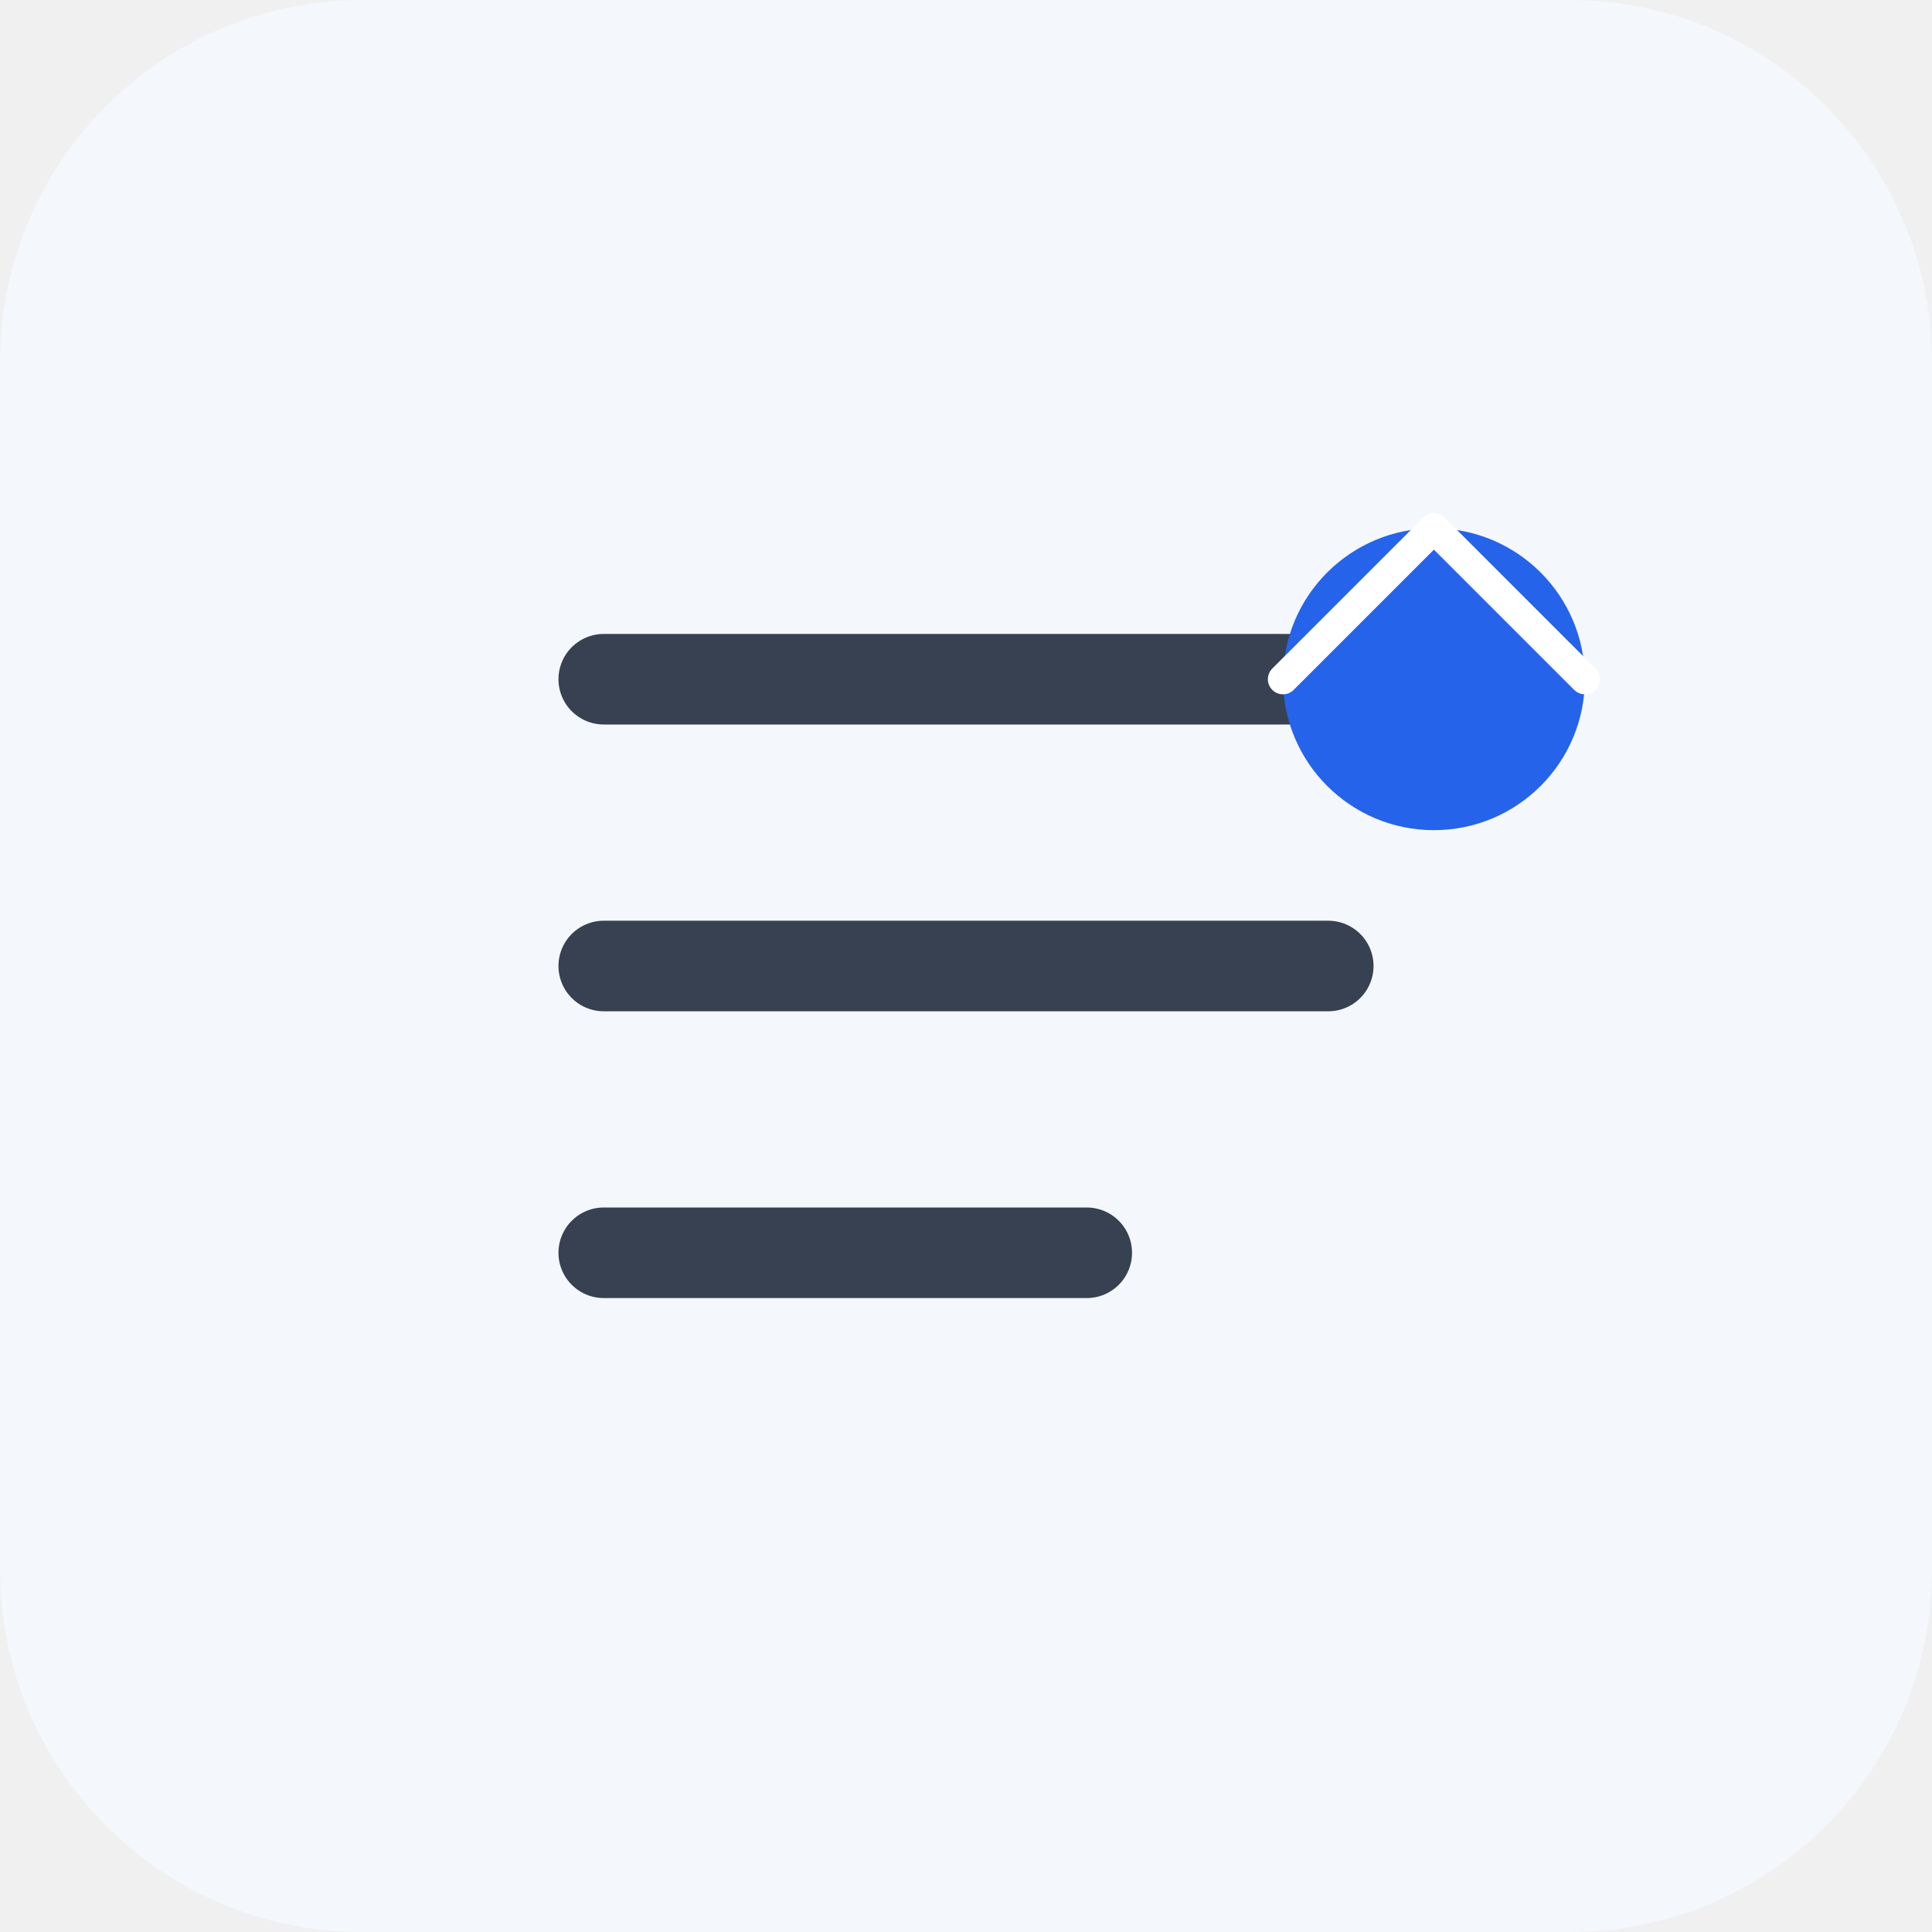
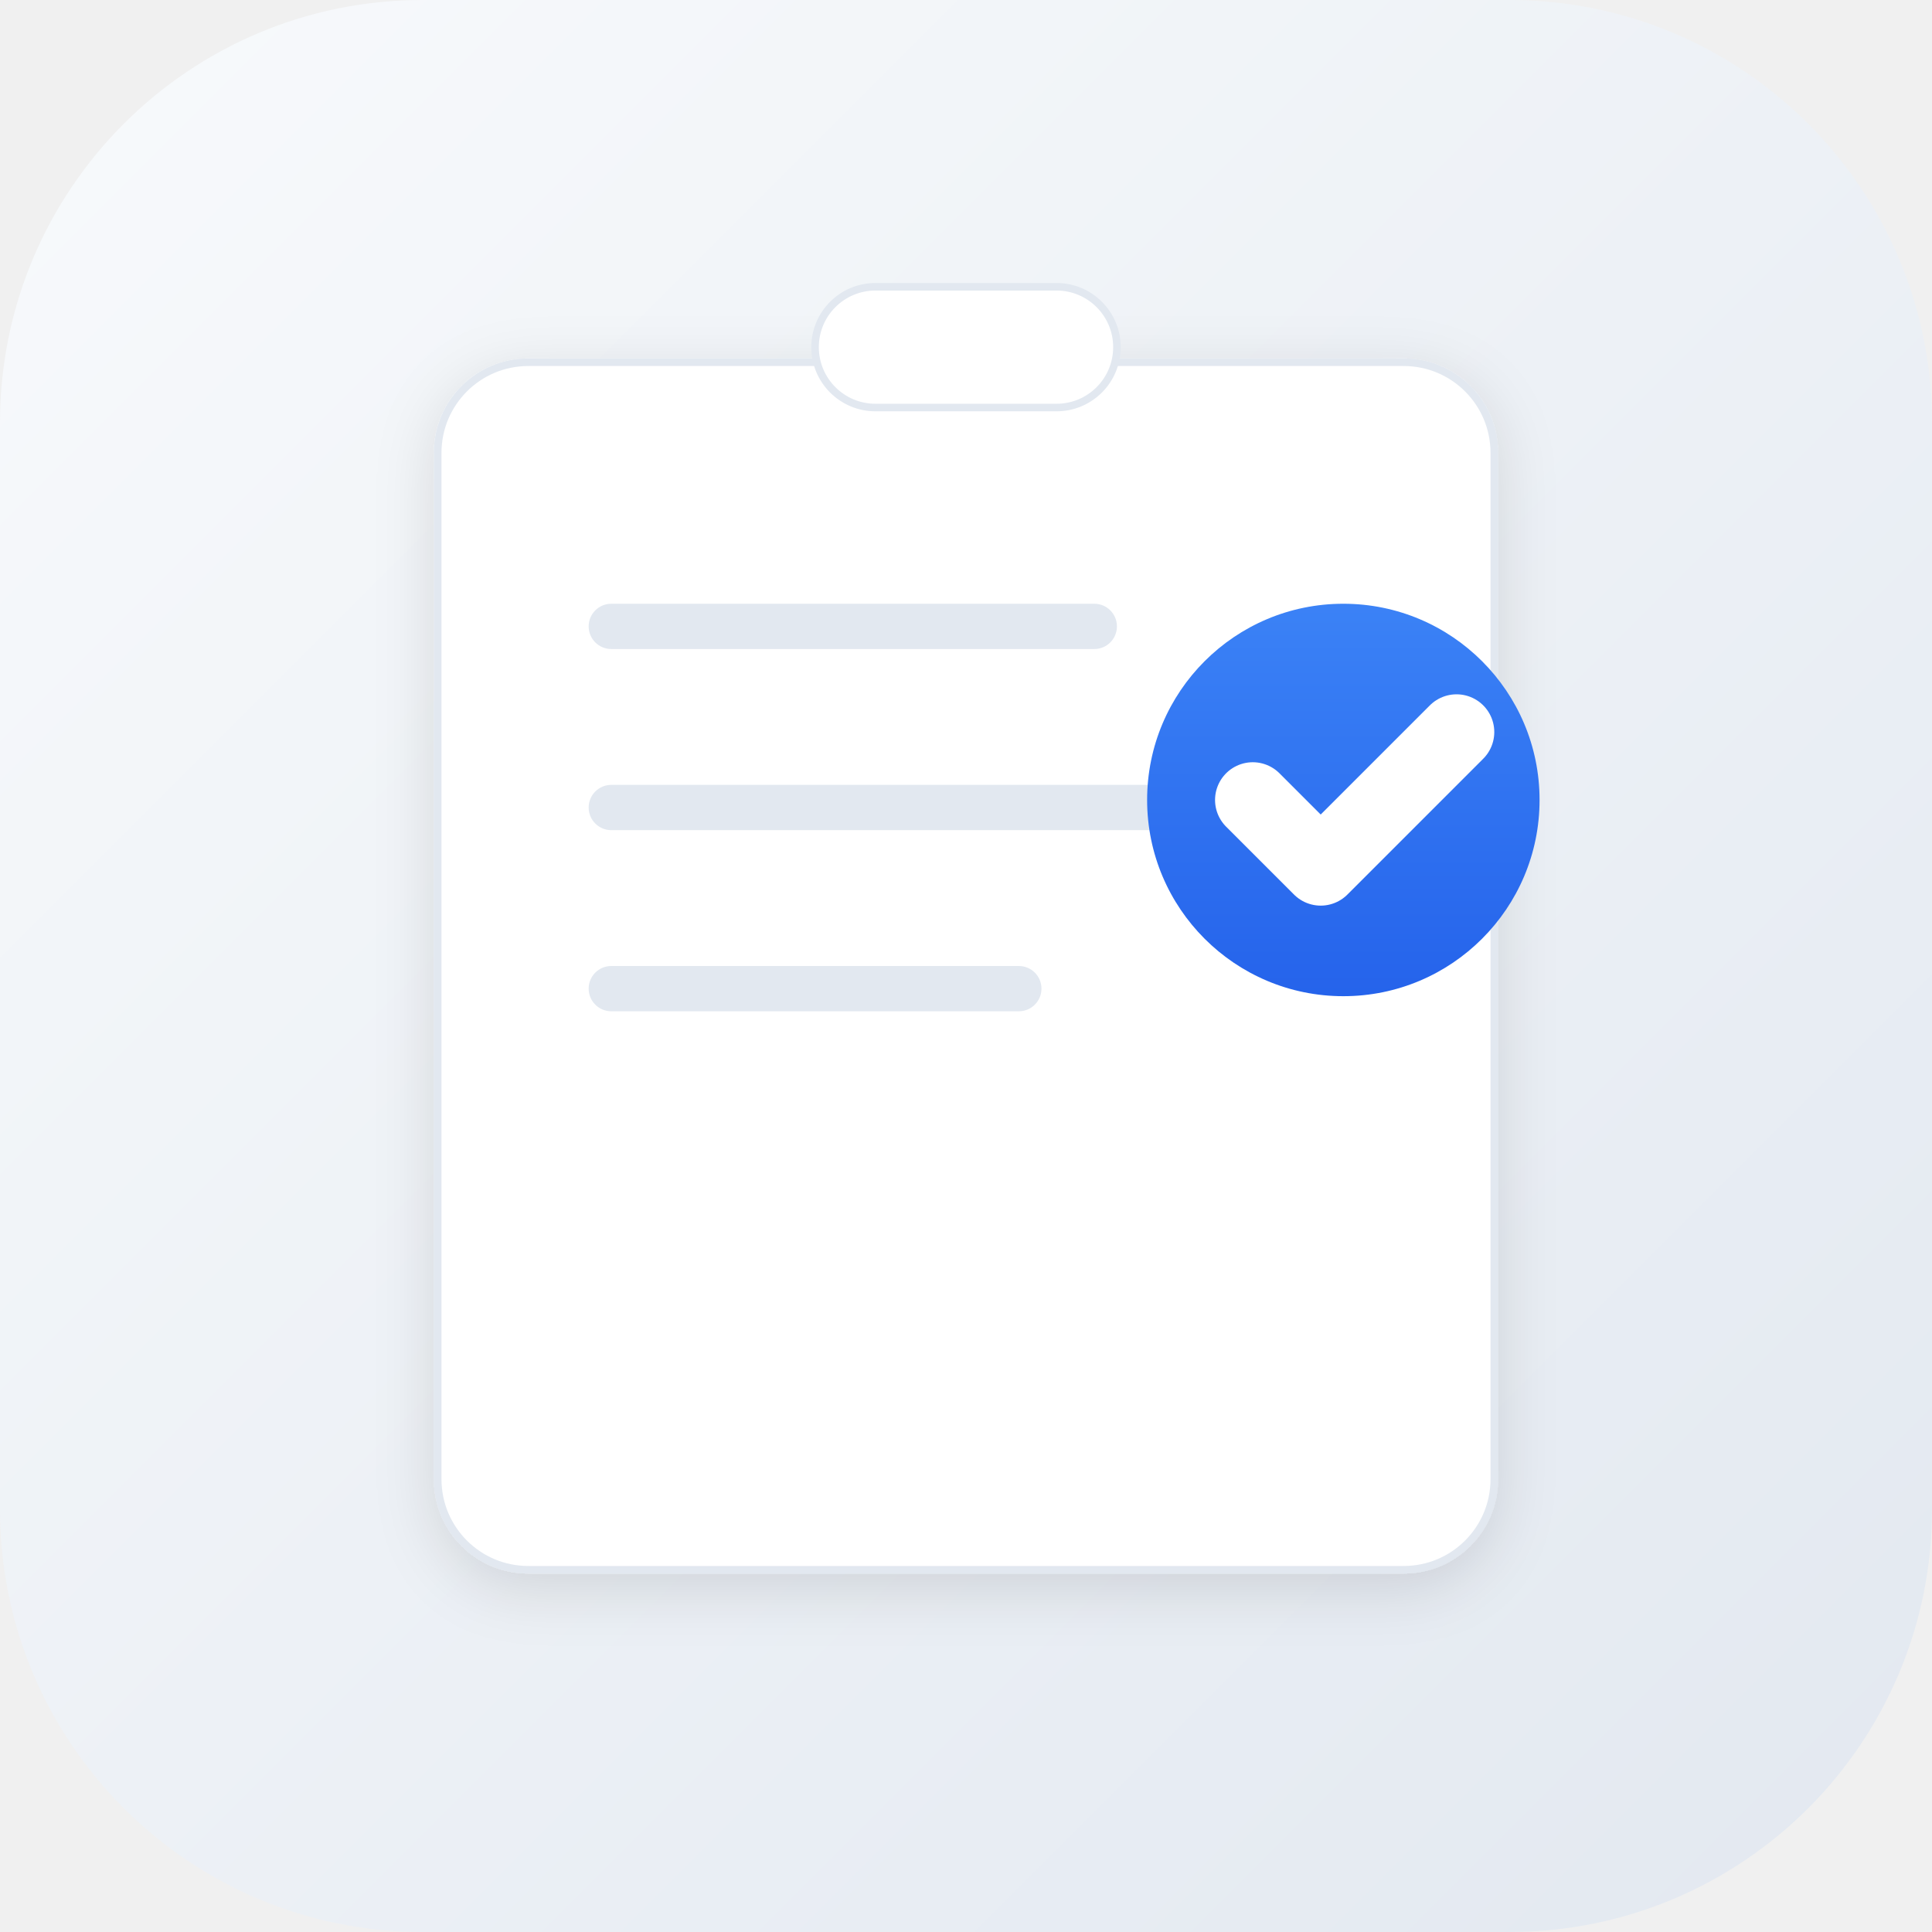
<svg xmlns="http://www.w3.org/2000/svg" viewBox="0 0 512 512" fill="none">
-   <rect width="512" height="512" rx="96" fill="#F4F7FB" />
-   <path d="M160 180h192M160 256h192M160 332h128" stroke="#374151" stroke-width="24" stroke-linecap="round" />
-   <circle cx="380" cy="180" r="40" fill="#2563eb" />
-   <path d="M340 180l40-40 40 40" stroke="white" stroke-width="8" stroke-linecap="round" stroke-linejoin="round" fill="none" />
+   <defs>
+     <linearGradient id="bg" x1="0%" y1="0%" x2="100%" y2="100%">
+       <stop offset="0%" stop-color="#F8FAFC" />
+       <stop offset="100%" stop-color="#E2E8F0" />
+     </linearGradient>
+     <linearGradient id="accent" x1="0%" y1="0%" x2="0%" y2="100%">
+       <stop offset="0%" stop-color="#3B82F6" />
+       <stop offset="100%" stop-color="#2563eb" />
+     </linearGradient>
+     <filter id="shadow" x="-20%" y="-20%" width="140%" height="140%">
+       <feDropShadow dx="0" dy="4" stdDeviation="8" flood-opacity="0.12" />
+     </filter>
+   </defs>
+   <rect width="512" height="512" rx="112" fill="url(#bg)" />
+   <rect x="116" y="96" width="280" height="320" rx="24" fill="white" filter="url(#shadow)" stroke="#E2E8F0" stroke-width="2" />
+   <rect x="216" y="76" width="80" height="32" rx="16" fill="white" stroke="#E2E8F0" stroke-width="2" />
+   <rect x="156" y="160" width="140" height="12" rx="6" fill="#E2E8F0" />
+   <rect x="156" y="208" width="180" height="12" rx="6" fill="#E2E8F0" />
+   <rect x="156" y="256" width="120" height="12" rx="6" fill="#E2E8F0" />
+   <circle cx="356" cy="212" r="52" fill="url(#accent)" />
+   <path d="M332 212l18 18 36-36" stroke="white" stroke-width="20" stroke-linecap="round" stroke-linejoin="round" fill="none" />
</svg>
